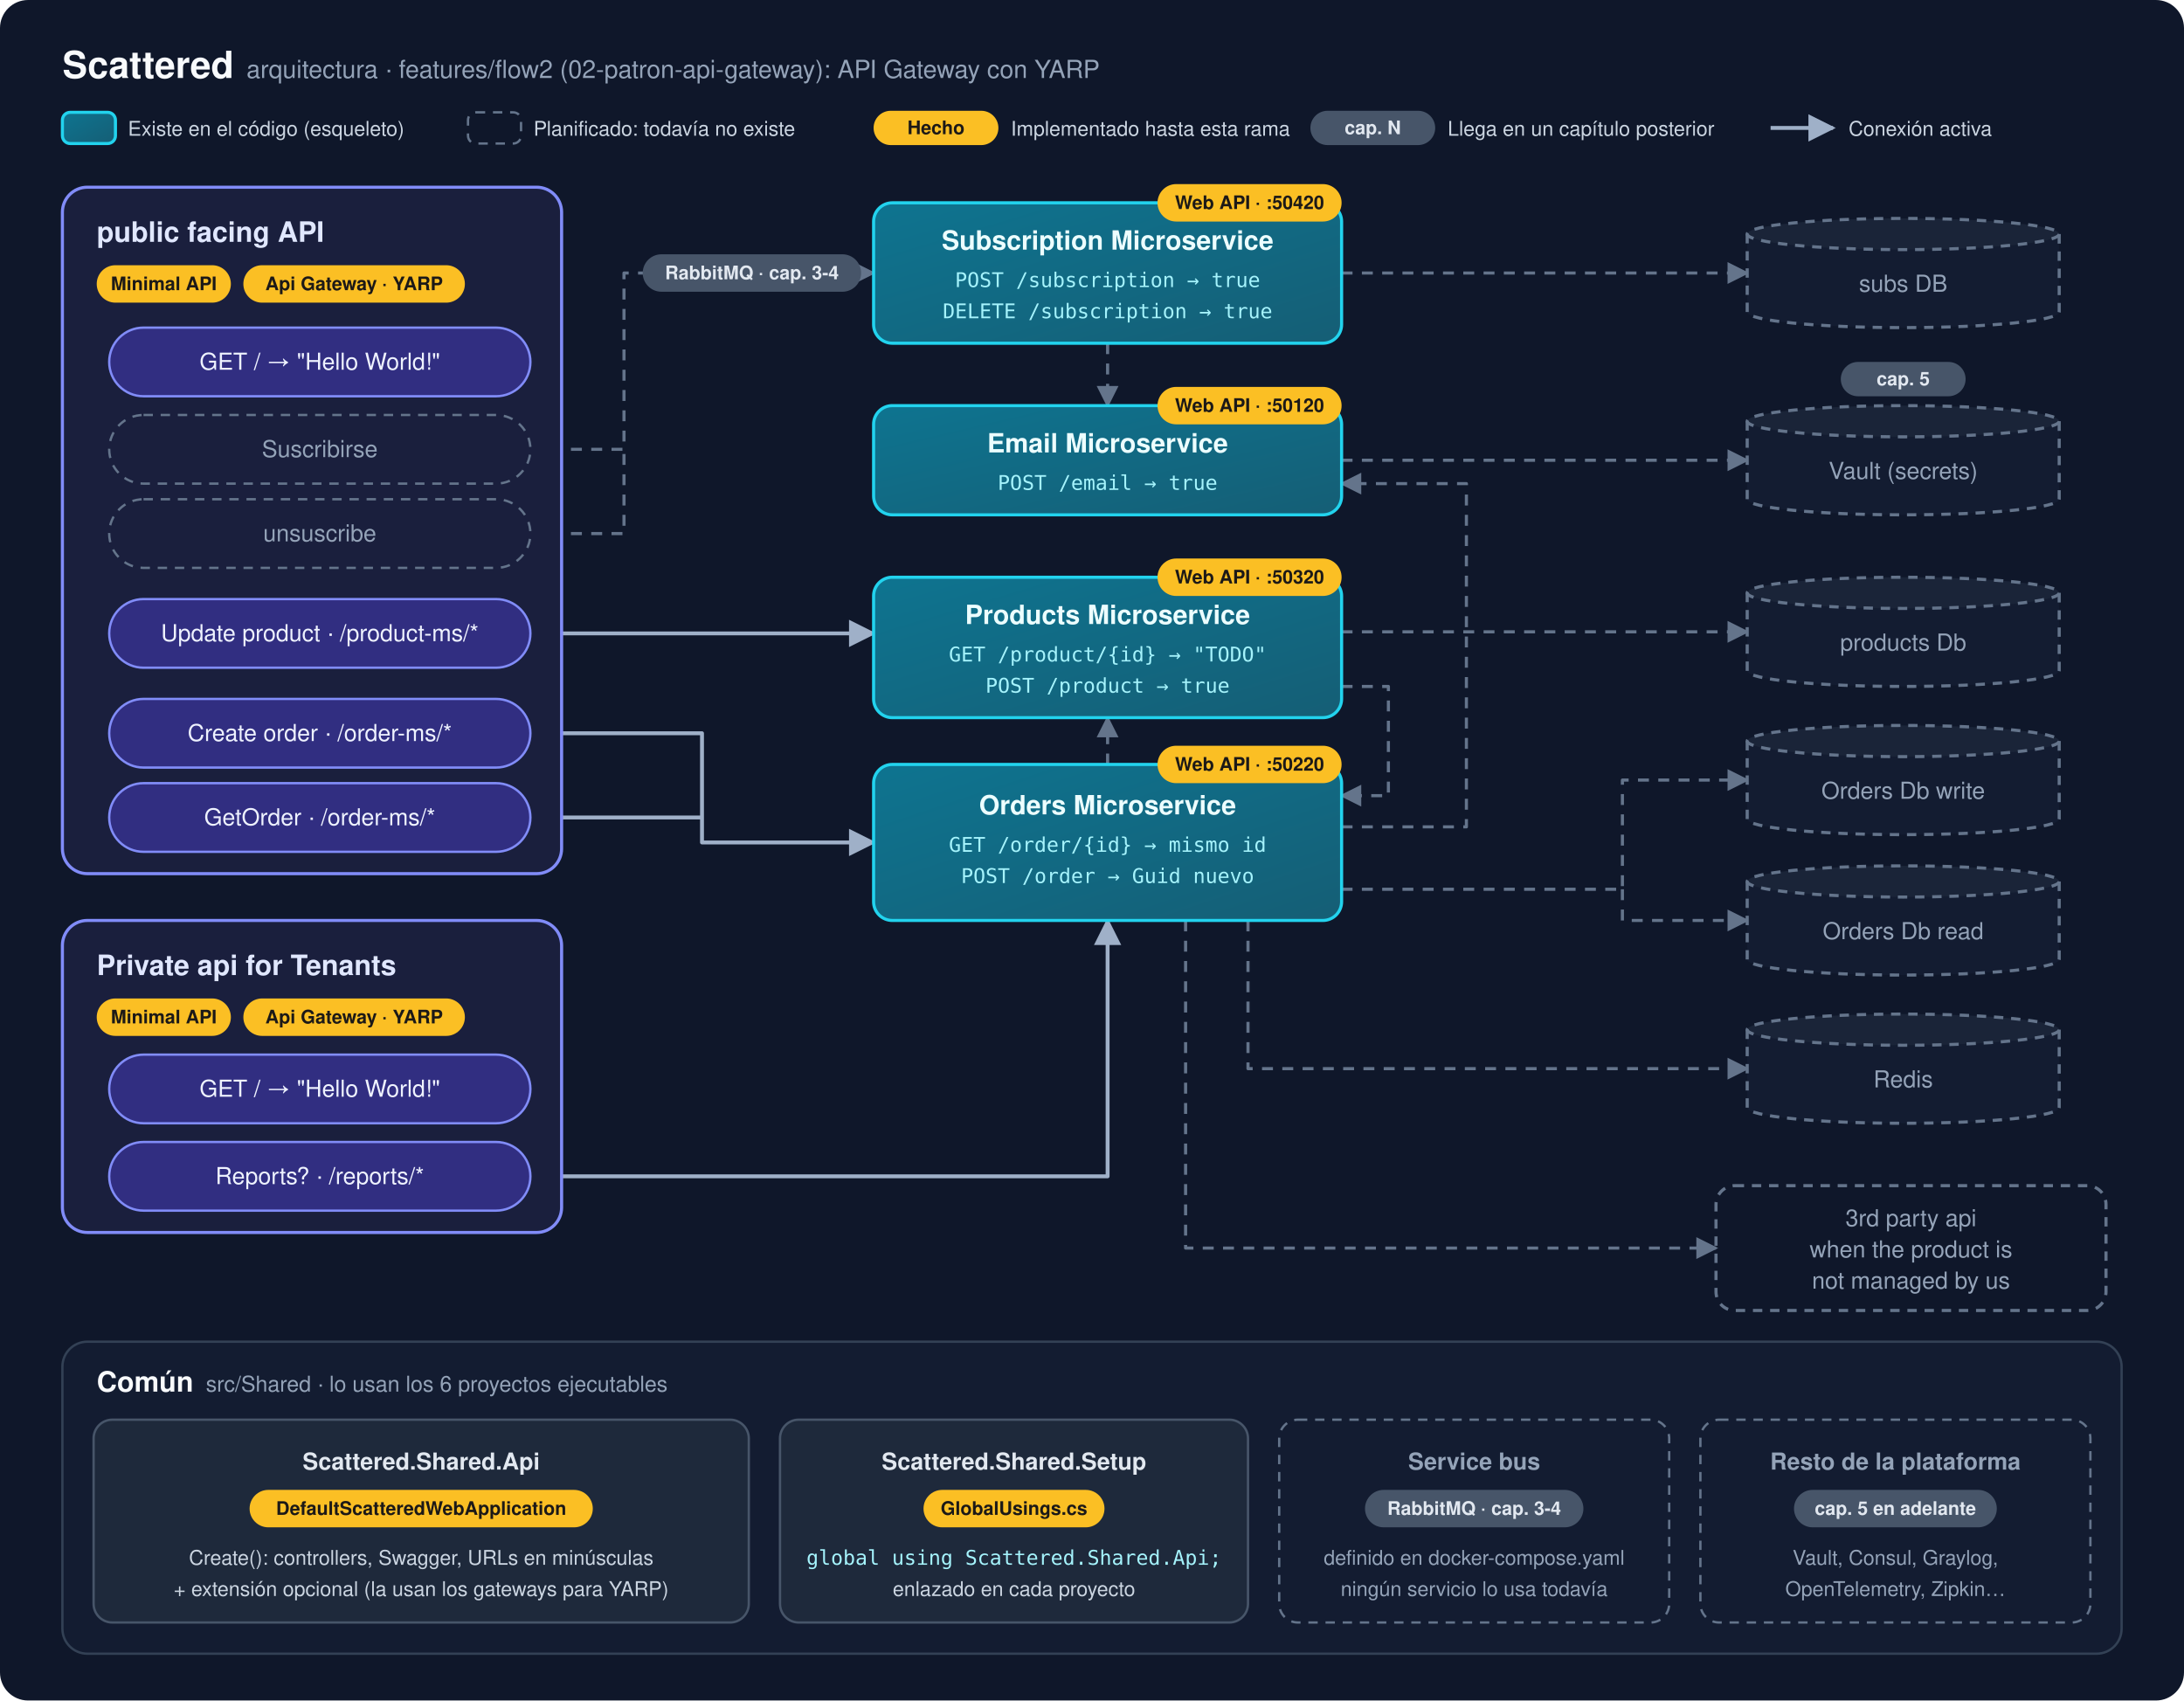
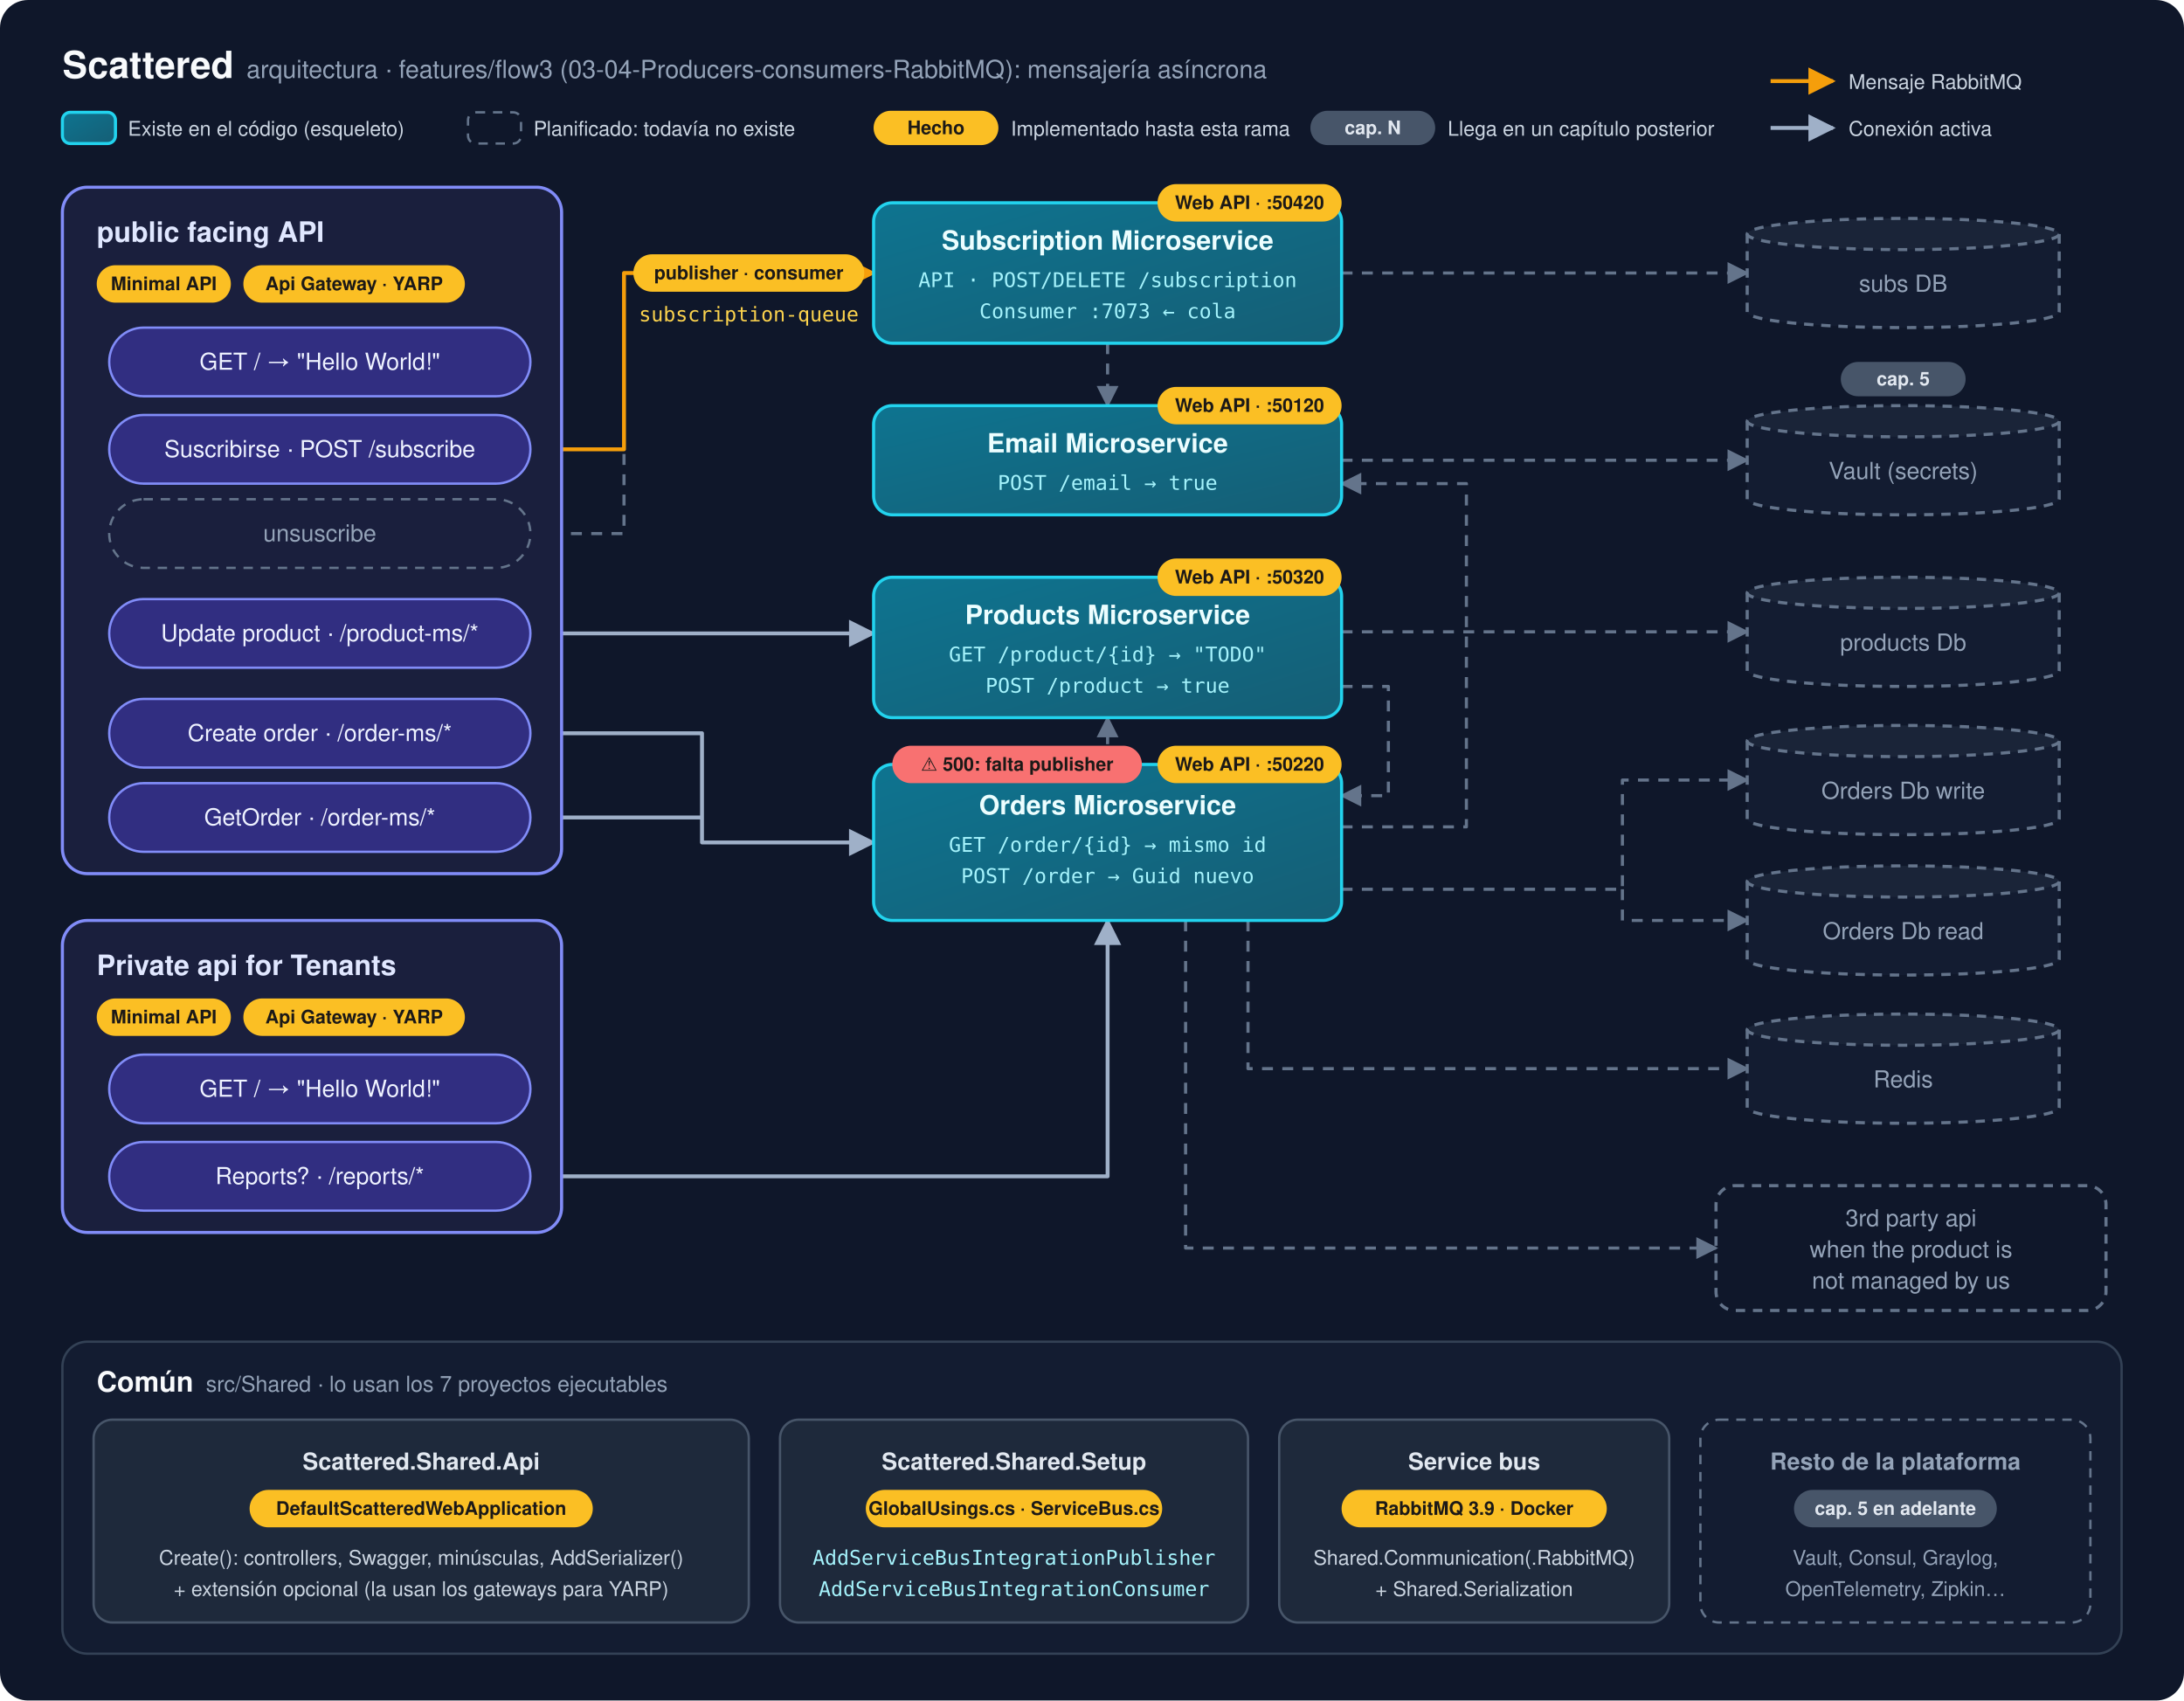
<svg xmlns="http://www.w3.org/2000/svg" viewBox="0 0 1400 1090" width="1400" height="1090" font-family="'Segoe UI', 'Helvetica Neue', Helvetica, Arial, sans-serif">
  <defs>
    <marker id="arrow" viewBox="0 0 10 10" refX="9" refY="5" markerWidth="7" markerHeight="7" orient="auto">
      <path d="M0 0 L10 5 L0 10 z" fill="#64748b" />
+     </marker>
+     <marker id="arrow-async" viewBox="0 0 10 10" refX="9" refY="5" markerWidth="7" markerHeight="7" orient="auto">
+       <path d="M0 0 L10 5 L0 10 z" fill="#f59e0b" />
    </marker>
    <marker id="arrow-live" viewBox="0 0 10 10" refX="9" refY="5" markerWidth="7" markerHeight="7" orient="auto">
      <path d="M0 0 L10 5 L0 10 z" fill="#9fb0c8" />
    </marker>
    <linearGradient id="svc" x1="0" y1="0" x2="1" y2="1">
      <stop offset="0" stop-color="#0e7490" />
      <stop offset="1" stop-color="#155e75" />
    </linearGradient>
    <g id="db">
      <path d="M0 10 v50 a100 10 0 0 0 200 0 v-50" fill="#131c31" stroke="#64748b" stroke-width="2" stroke-dasharray="6 5" />
      <ellipse cx="100" cy="10" rx="100" ry="10" fill="#1a2438" stroke="#64748b" stroke-width="2" stroke-dasharray="6 5" />
    </g>
  </defs>
  <style>
    .plan { fill: none; stroke: #64748b; stroke-width: 2; stroke-dasharray: 7 6; stroke-linejoin: round; marker-end: url(#arrow); }
+     .async-live { fill: none; stroke: #f59e0b; stroke-width: 2.5; stroke-linejoin: round; marker-end: url(#arrow-async); }
+     .tag-warn { fill: #f87171; }
    .line { fill: none; stroke: #9fb0c8; stroke-width: 2.5; stroke-linejoin: round; marker-end: url(#arrow-live); }
    .join { fill: none; stroke: #9fb0c8; stroke-width: 2.5; stroke-linejoin: round; }
    .plan-join { fill: none; stroke: #64748b; stroke-width: 2; stroke-dasharray: 7 6; stroke-linejoin: round; }
    .gateway { fill: #1a1f3d; stroke: #818cf8; stroke-width: 2; }
    .gateway-title { fill: #e0e7ff; font-size: 18px; font-weight: 600; }
    .endpoint { fill: #312e81; stroke: #818cf8; stroke-width: 1.5; }
    .endpoint-text { fill: #eef2ff; font-size: 15px; text-anchor: middle; }
    .planned { fill: none; stroke: #64748b; stroke-width: 1.5; stroke-dasharray: 6 5; }
    .planned-text { fill: #94a3b8; font-size: 15px; text-anchor: middle; }
    .service { fill: url(#svc); stroke: #22d3ee; stroke-width: 2; }
    .service-text { fill: #ecfeff; font-size: 17px; font-weight: 600; text-anchor: middle; }
    .code { fill: #a5f3fc; font-size: 13px; text-anchor: middle; font-family: 'SFMono-Regular', Menlo, Consolas, monospace; }
    .db-text { fill: #94a3b8; font-size: 15px; text-anchor: middle; }
    .external { fill: none; stroke: #64748b; stroke-width: 2; stroke-dasharray: 6 5; }
    .tag { fill: #fbbf24; }
    .tag-next { fill: #475569; }
    .tag-text { fill: #1c1917; font-size: 12px; font-weight: 700; text-anchor: middle; }
    .tag-next-text { fill: #e2e8f0; font-size: 12px; font-weight: 700; text-anchor: middle; }
    .panel { fill: #131c31; stroke: #334155; stroke-width: 1.5; }
    .card { fill: #1e293b; stroke: #475569; stroke-width: 1.5; }
    .card-text { fill: #e2e8f0; font-size: 15px; font-weight: 600; text-anchor: middle; }
    .card-note { fill: #cbd5e1; font-size: 13px; text-anchor: middle; }
    .muted { fill: #94a3b8; }
    .legend { fill: #cbd5e1; font-size: 13px; }
  </style>
  <rect width="1400" height="1090" rx="18" fill="#0f172a" />
  <text x="40" y="50" fill="#f8fafc" font-size="24" font-weight="700">Scattered</text>
-   <text x="158" y="50" fill="#94a3b8" font-size="16">arquitectura · features/flow2 (02-patron-api-gateway): API Gateway con YARP</text>
+   <text x="158" y="50" fill="#94a3b8" font-size="16">arquitectura · features/flow3 (03-04-Producers-consumers-RabbitMQ): mensajería asíncrona</text>
  <rect x="40" y="72" width="34" height="20" rx="5" class="service" />
  <text class="legend" x="82" y="87">Existe en el código (esqueleto)</text>
  <rect x="300" y="72" width="34" height="20" rx="5" class="planned" />
  <text class="legend" x="342" y="87">Planificado: todavía no existe</text>
  <rect class="tag" x="560" y="71" width="80" height="22" rx="11" />
  <text class="tag-text" x="600" y="86">Hecho</text>
  <text class="legend" x="648" y="87">Implementado hasta esta rama</text>
  <rect class="tag-next" x="840" y="71" width="80" height="22" rx="11" />
  <text class="tag-next-text" x="880" y="86">cap. N</text>
  <text class="legend" x="928" y="87">Llega en un capítulo posterior</text>
  <path class="line" d="M1135 82 H1175" />
  <text class="legend" x="1185" y="87">Conexión activa</text>
-   <path class="plan" d="M340 288 H400 V175 H560" />
+   <path class="async-live" d="M1135 52 H1175" />
+   <text class="legend" x="1185" y="57">Mensaje RabbitMQ</text>
+   <path class="async-live" d="M340 288 H400 V175 H560" />
  <path class="plan-join" d="M340 342 H400 V288" />
  <path class="line" d="M340 406 H560" />
  <path class="line" d="M340 470 H450 V540 H560" />
  <path class="join" d="M340 524 H450" />
  <path class="line" d="M340 754 H710 V590" />
  <path class="plan" d="M710 220 V260" />
  <path class="plan" d="M710 490 V460" />
  <path class="plan" d="M860 440 H890 V510 H860" />
  <path class="plan" d="M860 530 H940 V310 H860" />
  <path class="plan" d="M860 175 H1120" />
  <path class="plan" d="M860 295 H1120" />
  <path class="plan" d="M860 405 H1120" />
  <path class="plan" d="M860 570 H1040 V500 H1120" />
  <path class="plan" d="M1040 570 V590 H1120" />
  <path class="plan" d="M800 590 V685 H1120" />
  <path class="plan" d="M760 590 V800 H1100" />
  <rect class="gateway" x="40" y="120" width="320" height="440" rx="16" />
  <text class="gateway-title" x="62" y="155">public facing API</text>
  <rect class="tag" x="62" y="170" width="86" height="24" rx="12" />
  <text class="tag-text" x="105" y="186">Minimal API</text>
  <rect class="tag" x="156" y="170" width="142" height="24" rx="12" />
  <text class="tag-text" x="227" y="186">Api Gateway · YARP</text>
  <rect class="endpoint" x="70" y="210" width="270" height="44" rx="22" />
  <text class="endpoint-text" x="205" y="237">GET /  →  "Hello World!"</text>
-   <rect class="planned" x="70" y="266" width="270" height="44" rx="22" />
-   <text class="planned-text" x="205" y="293">Suscribirse</text>
+   <rect class="endpoint" x="70" y="266" width="270" height="44" rx="22" />
+   <text class="endpoint-text" x="205" y="293">Suscribirse · POST /subscribe</text>
  <rect class="planned" x="70" y="320" width="270" height="44" rx="22" />
  <text class="planned-text" x="205" y="347">unsuscribe</text>
  <rect class="endpoint" x="70" y="384" width="270" height="44" rx="22" />
  <text class="endpoint-text" x="205" y="411">Update product · /product-ms/*</text>
  <rect class="endpoint" x="70" y="448" width="270" height="44" rx="22" />
  <text class="endpoint-text" x="205" y="475">Create order · /order-ms/*</text>
  <rect class="endpoint" x="70" y="502" width="270" height="44" rx="22" />
  <text class="endpoint-text" x="205" y="529">GetOrder · /order-ms/*</text>
  <rect class="gateway" x="40" y="590" width="320" height="200" rx="16" />
  <text class="gateway-title" x="62" y="625">Private api for Tenants</text>
  <rect class="tag" x="62" y="640" width="86" height="24" rx="12" />
  <text class="tag-text" x="105" y="656">Minimal API</text>
  <rect class="tag" x="156" y="640" width="142" height="24" rx="12" />
  <text class="tag-text" x="227" y="656">Api Gateway · YARP</text>
  <rect class="endpoint" x="70" y="676" width="270" height="44" rx="22" />
  <text class="endpoint-text" x="205" y="703">GET /  →  "Hello World!"</text>
  <rect class="endpoint" x="70" y="732" width="270" height="44" rx="22" />
  <text class="endpoint-text" x="205" y="759">Reports? · /reports/*</text>
  <rect class="service" x="560" y="130" width="300" height="90" rx="12" />
  <text class="service-text" x="710" y="160">Subscription Microservice</text>
-   <text class="code" x="710" y="184">POST /subscription → true</text>
-   <text class="code" x="710" y="204">DELETE /subscription → true</text>
+   <text class="code" x="710" y="184">API · POST/DELETE /subscription</text>
+   <text class="code" x="710" y="204">Consumer :7073 ← cola</text>
  <rect class="tag" x="742" y="118" width="118" height="24" rx="12" />
  <text class="tag-text" x="801" y="134">Web API · :50420</text>
  <rect class="service" x="560" y="260" width="300" height="70" rx="12" />
  <text class="service-text" x="710" y="290">Email Microservice</text>
  <text class="code" x="710" y="314">POST /email → true</text>
  <rect class="tag" x="742" y="248" width="118" height="24" rx="12" />
  <text class="tag-text" x="801" y="264">Web API · :50120</text>
  <rect class="service" x="560" y="370" width="300" height="90" rx="12" />
  <text class="service-text" x="710" y="400">Products Microservice</text>
  <text class="code" x="710" y="424">GET /product/{id} → "TODO"</text>
  <text class="code" x="710" y="444">POST /product → true</text>
  <rect class="tag" x="742" y="358" width="118" height="24" rx="12" />
  <text class="tag-text" x="801" y="374">Web API · :50320</text>
  <rect class="service" x="560" y="490" width="300" height="100" rx="12" />
  <text class="service-text" x="710" y="522">Orders Microservice</text>
  <text class="code" x="710" y="546">GET /order/{id} → mismo id</text>
  <text class="code" x="710" y="566">POST /order → Guid nuevo</text>
  <rect class="tag" x="742" y="478" width="118" height="24" rx="12" />
  <text class="tag-text" x="801" y="494">Web API · :50220</text>
-   <rect class="tag-next" x="412" y="163" width="140" height="24" rx="12" />
-   <text class="tag-next-text" x="482" y="179">RabbitMQ · cap. 3-4</text>
+   <rect class="tag-warn" x="572" y="478" width="160" height="24" rx="12" />
+   <text class="tag-text" x="652" y="494">⚠ 500: falta publisher</text>
+   <rect class="tag" x="406" y="163" width="148" height="24" rx="12" />
+   <text class="tag-text" x="480" y="179">publisher · consumer</text>
+   <text class="code" x="480" y="206" style="fill:#fcd34d">subscription-queue</text>
  <use href="#db" x="1120" y="140" />
  <text class="db-text" x="1220" y="187">subs DB</text>
  <use href="#db" x="1120" y="260" />
  <text class="db-text" x="1220" y="307">Vault (secrets)</text>
  <rect class="tag-next" x="1180" y="232" width="80" height="22" rx="11" />
  <text class="tag-next-text" x="1220" y="247">cap. 5</text>
  <use href="#db" x="1120" y="370" />
  <text class="db-text" x="1220" y="417">products Db</text>
  <use href="#db" x="1120" y="465" />
  <text class="db-text" x="1220" y="512">Orders Db write</text>
  <use href="#db" x="1120" y="555" />
  <text class="db-text" x="1220" y="602">Orders Db read</text>
  <use href="#db" x="1120" y="650" />
  <text class="db-text" x="1220" y="697">Redis</text>
  <rect class="external" x="1100" y="760" width="250" height="80" rx="12" />
  <text class="db-text" x="1225" y="786">3rd party api</text>
  <text class="db-text" x="1225" y="806">when the product is</text>
  <text class="db-text" x="1225" y="826">not managed by us</text>
  <rect class="panel" x="40" y="860" width="1320" height="200" rx="16" />
  <text x="62" y="892" fill="#f8fafc" font-size="18" font-weight="600">Común</text>
-   <text x="132" y="892" fill="#94a3b8" font-size="14">src/Shared · lo usan los 6 proyectos ejecutables</text>
+   <text x="132" y="892" fill="#94a3b8" font-size="14">src/Shared · lo usan los 7 proyectos ejecutables</text>
  <rect class="card" x="60" y="910" width="420" height="130" rx="12" />
  <text class="card-text" x="270" y="942">Scattered.Shared.Api</text>
  <rect class="tag" x="160" y="955" width="220" height="24" rx="12" />
  <text class="tag-text" x="270" y="971">DefaultScatteredWebApplication</text>
-   <text class="card-note" x="270" y="1003">Create(): controllers, Swagger, URLs en minúsculas</text>
+   <text class="card-note" x="270" y="1003">Create(): controllers, Swagger, minúsculas, AddSerializer()</text>
  <text class="card-note" x="270" y="1023">+ extensión opcional (la usan los gateways para YARP)</text>
  <rect class="card" x="500" y="910" width="300" height="130" rx="12" />
  <text class="card-text" x="650" y="942">Scattered.Shared.Setup</text>
-   <rect class="tag" x="592" y="955" width="116" height="24" rx="12" />
-   <text class="tag-text" x="650" y="971">GlobalUsings.cs</text>
-   <text class="code" x="650" y="1003">global using Scattered.Shared.Api;</text>
-   <text class="card-note" x="650" y="1023">enlazado en cada proyecto</text>
-   <rect class="planned" x="820" y="910" width="250" height="130" rx="12" />
-   <text class="card-text muted" x="945" y="942">Service bus</text>
-   <rect class="tag-next" x="875" y="955" width="140" height="24" rx="12" />
-   <text class="tag-next-text" x="945" y="971">RabbitMQ · cap. 3-4</text>
-   <text class="card-note muted" x="945" y="1003">definido en docker-compose.yaml</text>
-   <text class="card-note muted" x="945" y="1023">ningún servicio lo usa todavía</text>
+   <rect class="tag" x="555" y="955" width="190" height="24" rx="12" />
+   <text class="tag-text" x="650" y="971">GlobalUsings.cs · ServiceBus.cs</text>
+   <text class="code" x="650" y="1003">AddServiceBusIntegrationPublisher</text>
+   <text class="code" x="650" y="1023">AddServiceBusIntegrationConsumer</text>
+   <rect class="card" x="820" y="910" width="250" height="130" rx="12" />
+   <text class="card-text" x="945" y="942">Service bus</text>
+   <rect class="tag" x="860" y="955" width="170" height="24" rx="12" />
+   <text class="tag-text" x="945" y="971">RabbitMQ 3.9 · Docker</text>
+   <text class="card-note" x="945" y="1003">Shared.Communication(.RabbitMQ)</text>
+   <text class="card-note" x="945" y="1023">+ Shared.Serialization</text>
  <rect class="planned" x="1090" y="910" width="250" height="130" rx="12" />
  <text class="card-text muted" x="1215" y="942">Resto de la plataforma</text>
  <rect class="tag-next" x="1150" y="955" width="130" height="24" rx="12" />
  <text class="tag-next-text" x="1215" y="971">cap. 5 en adelante</text>
  <text class="card-note muted" x="1215" y="1003">Vault, Consul, Graylog,</text>
  <text class="card-note muted" x="1215" y="1023">OpenTelemetry, Zipkin…</text>
</svg>
